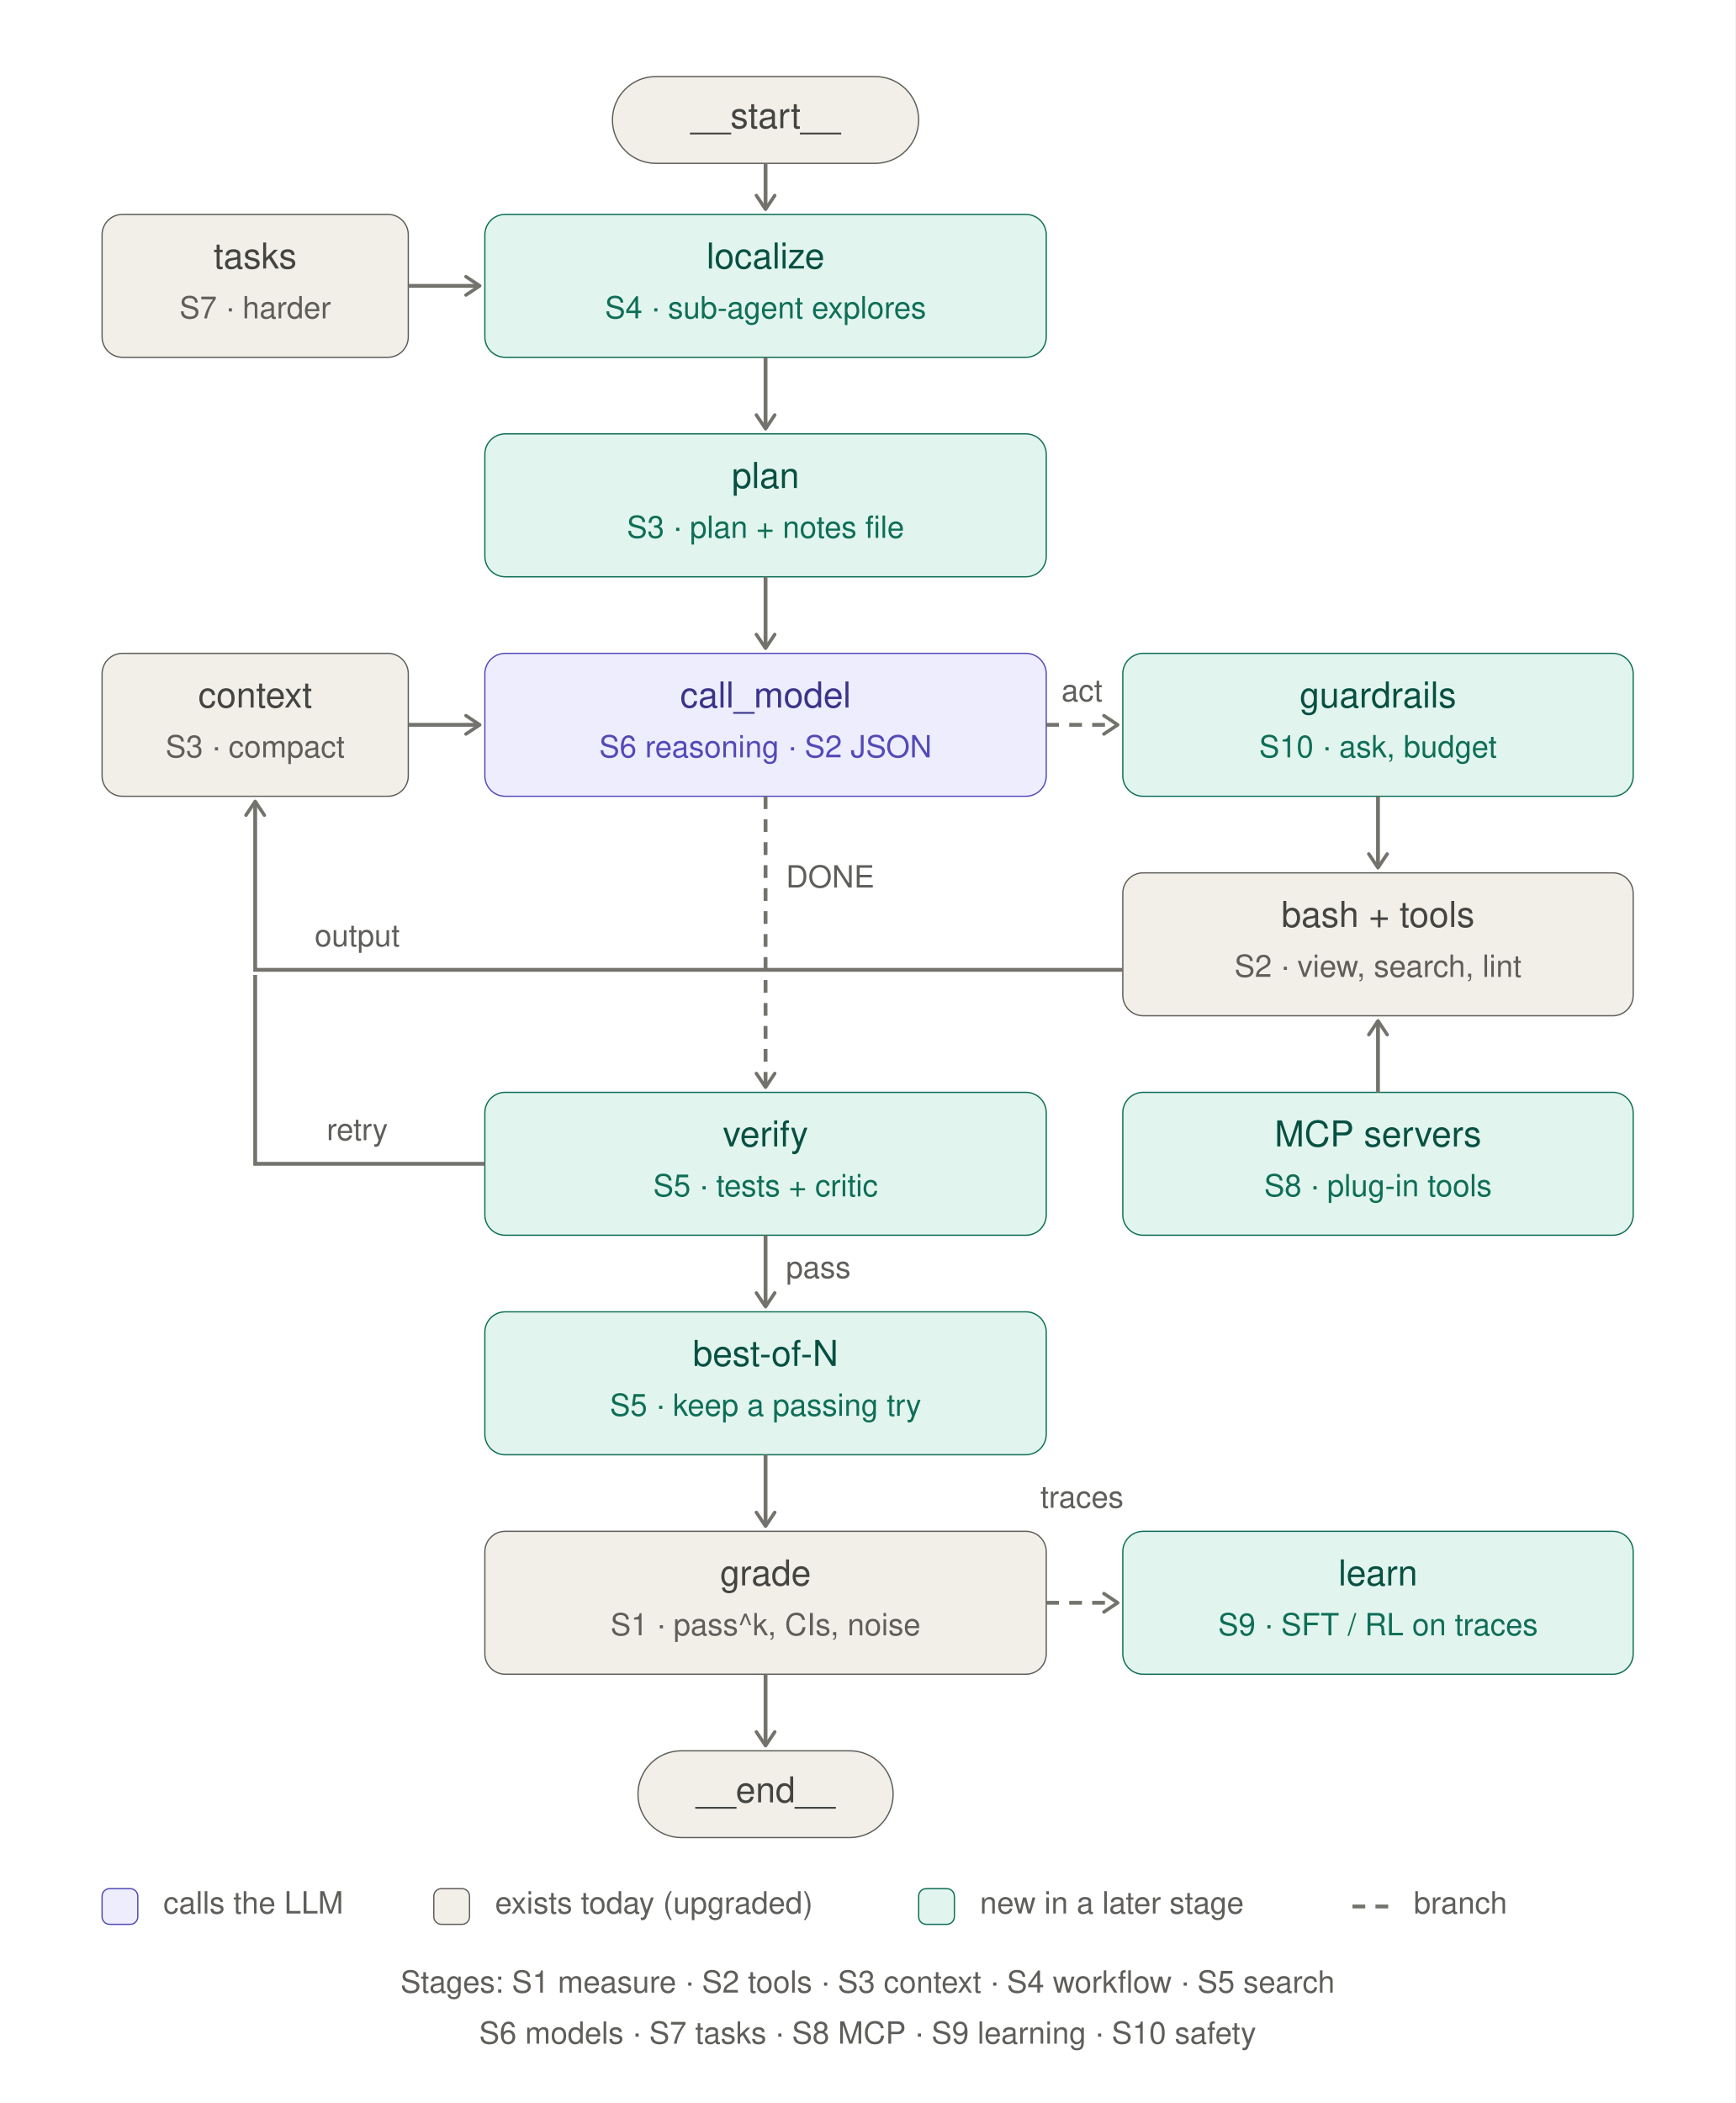
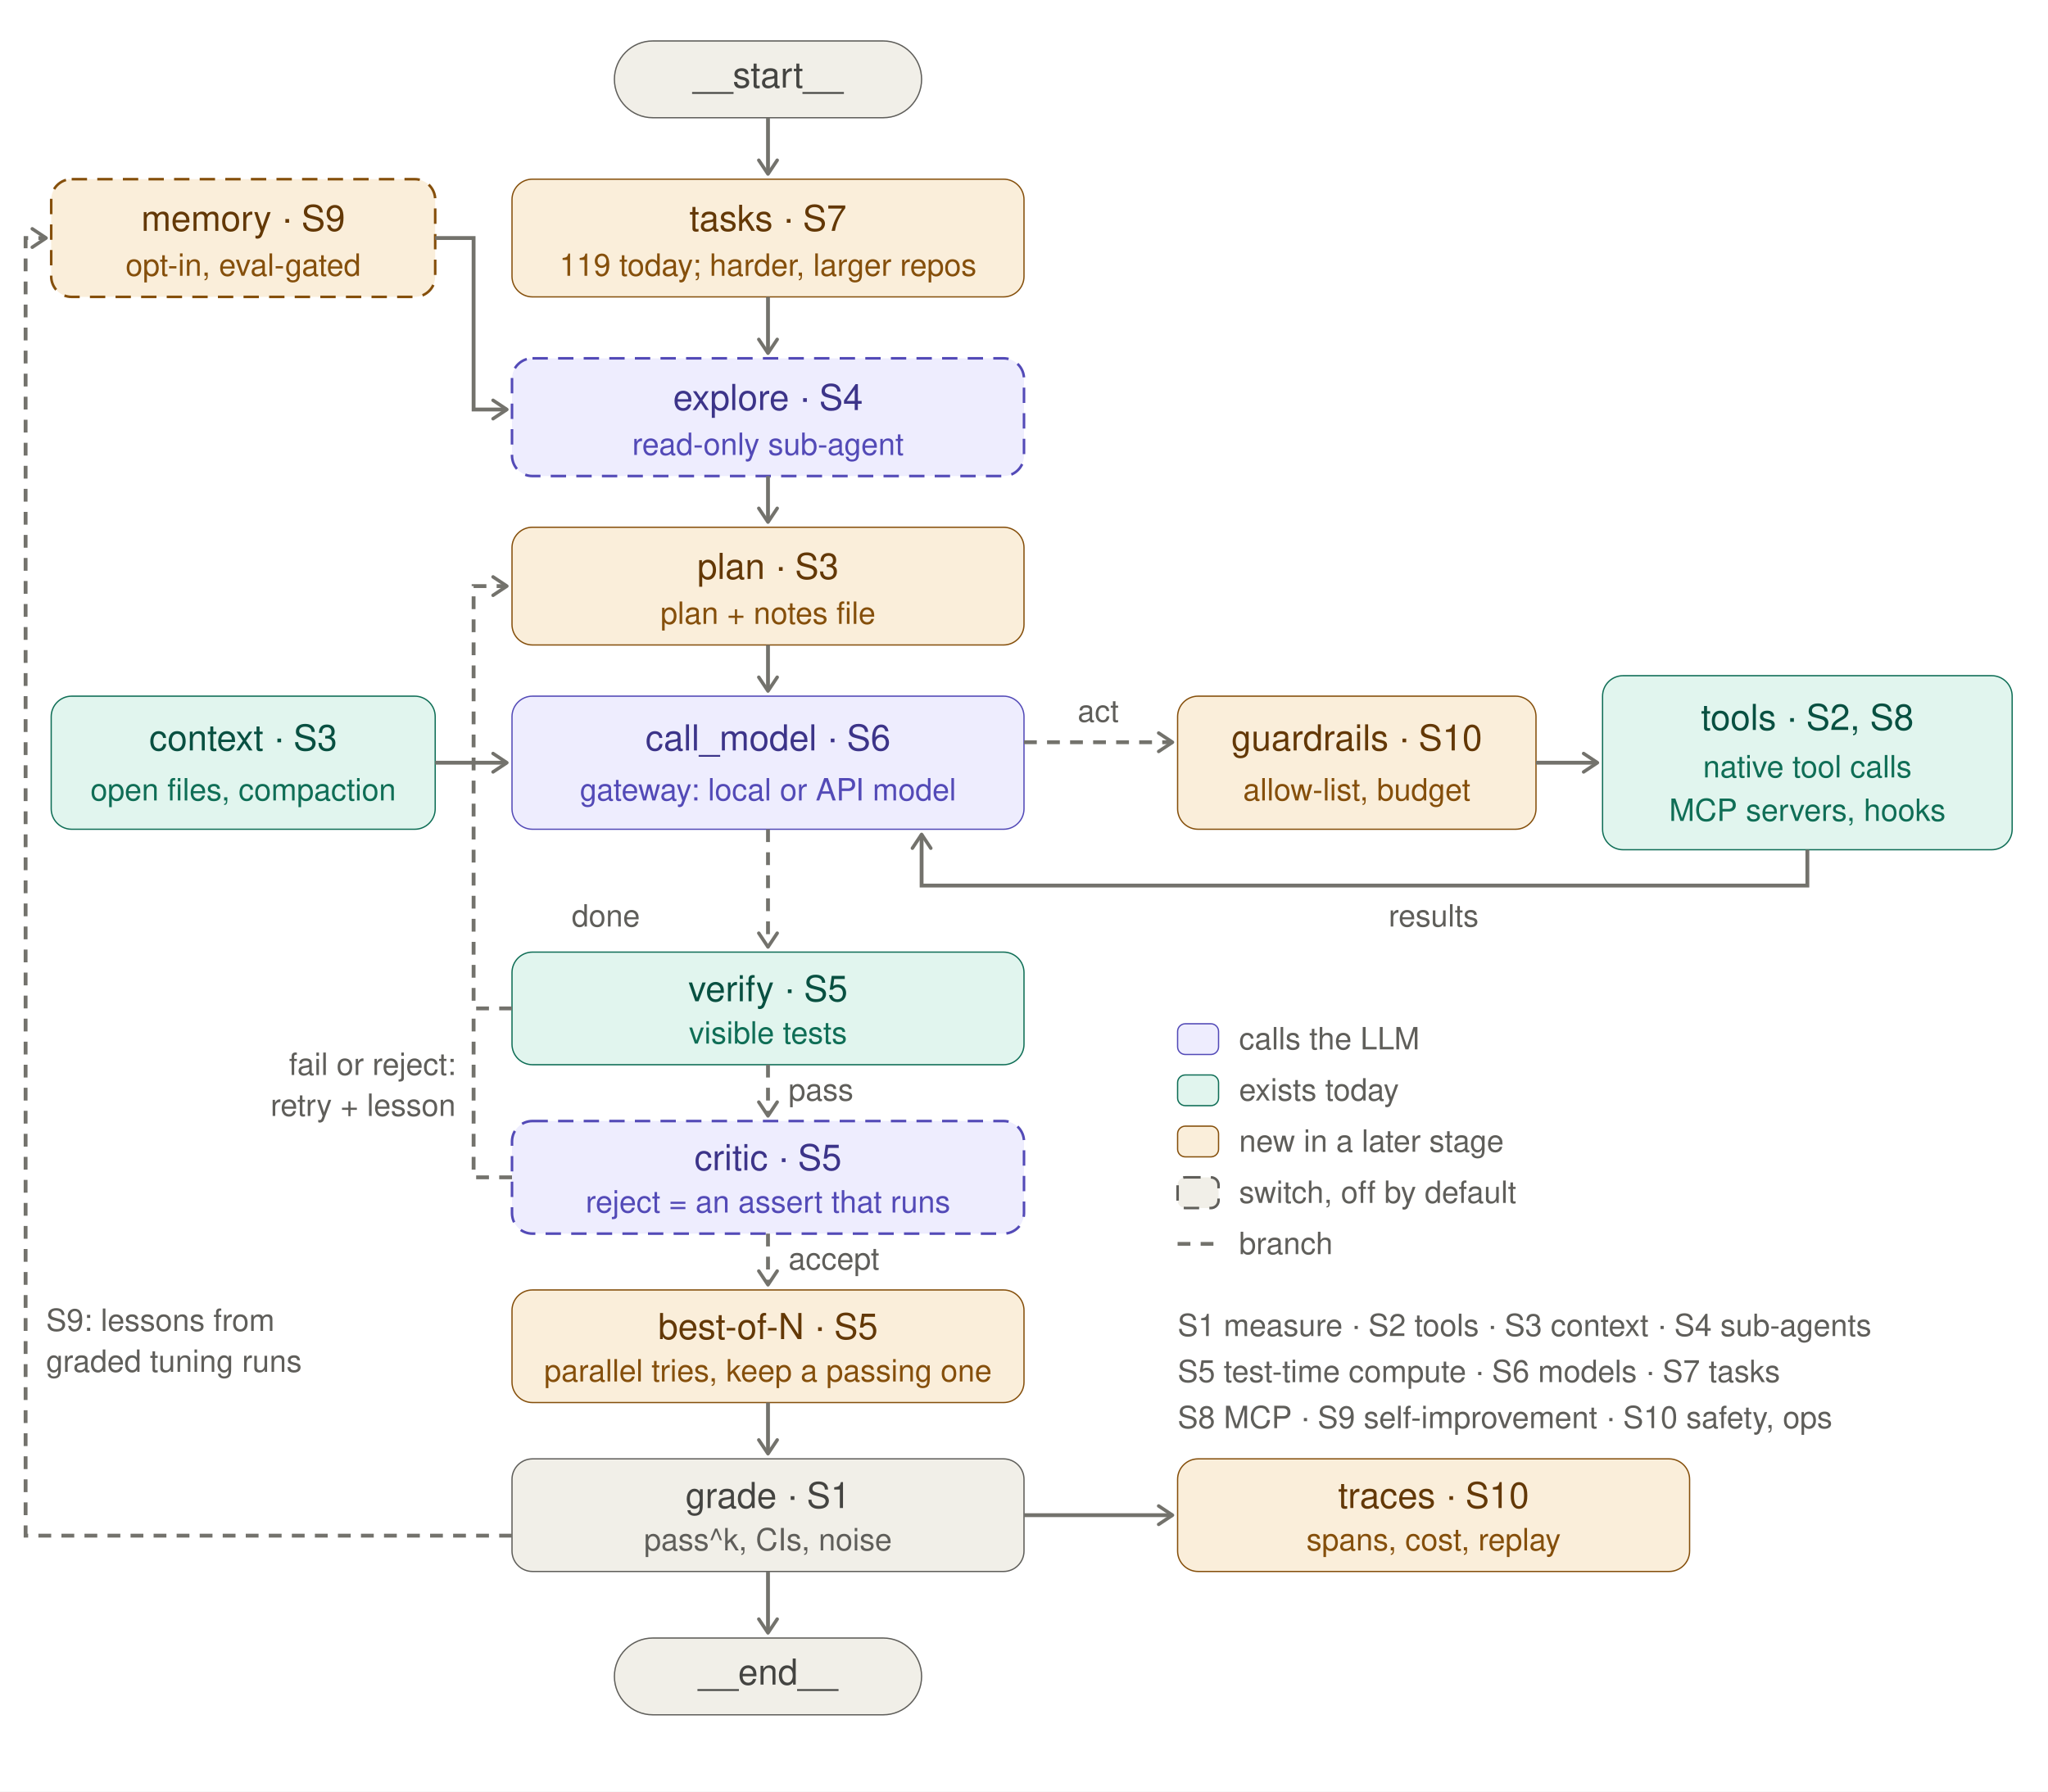
- <svg xmlns="http://www.w3.org/2000/svg" width="680" height="824" viewBox="0 0 680 824" role="img">
+ <svg xmlns="http://www.w3.org/2000/svg" width="800" height="700" viewBox="0 0 800 700" role="img">
  <style>
text{font-family:"Segoe UI",Helvetica,Arial,sans-serif}
- .ts{font-size:12px;fill:#5F5E5A}.th{font-size:14px;font-weight:500;fill:#2C2C2A}
- .arr{stroke:#73726C;stroke-width:1.5;fill:none}.dash{stroke-dasharray:5 4}
+ .ts{font-size:12px;fill:#5F5E5A}.th{font-size:14px;font-weight:500;fill:#2C2C2A}.tl{font-size:12px;fill:#5F5E5A}
+ .arr{stroke:#73726C;stroke-width:1.5;fill:none}.dash{stroke-dasharray:5 4}.opt{stroke-dasharray:6 4}
.c-purple&gt;rect,rect.c-purple{fill:#EEEDFE;stroke:#534AB7}.c-purple&gt;.th{fill:#3C3489}.c-purple&gt;.ts{fill:#534AB7}
.c-teal&gt;rect,rect.c-teal{fill:#E1F5EE;stroke:#0F6E56}.c-teal&gt;.th{fill:#085041}.c-teal&gt;.ts{fill:#0F6E56}
+ .c-amber&gt;rect,rect.c-amber{fill:#FAEEDA;stroke:#854F0B}.c-amber&gt;.th{fill:#633806}.c-amber&gt;.ts{fill:#854F0B}
.c-gray&gt;rect,rect.c-gray{fill:#F1EFE8;stroke:#5F5E5A}.c-gray&gt;.th{fill:#444441}.c-gray&gt;.ts{fill:#5F5E5A}
</style>
  <defs>
    <marker id="arrow" viewBox="0 0 10 10" refX="8" refY="5" markerWidth="6" markerHeight="6" orient="auto-start-reverse">
      <path d="M2 1L8 5L2 9" fill="none" stroke="#73726C" stroke-width="1.5" stroke-linecap="round" stroke-linejoin="round" />
    </marker>
  </defs>
-   <rect width="680" height="824" fill="#FFFFFF" />
+   <rect width="800" height="700" fill="#FFFFFF" />
  <g class="c-gray">
-     <rect x="240" y="30" width="120" height="34" rx="17" stroke-width="0.5" />
-     <text class="th" x="300.0" y="47" text-anchor="middle" dominant-baseline="central">__start__</text>
+     <rect x="240" y="16" width="120" height="30" rx="15" stroke-width="0.5" />
+     <text class="th" x="300" y="31" text-anchor="middle" dominant-baseline="central">__start__</text>
+   </g>
+   <g class="c-amber">
+     <rect x="200" y="70" width="200" height="46" rx="8" stroke-width="0.5" />
+     <text class="th" x="300" y="87" text-anchor="middle" dominant-baseline="central">tasks · S7</text>
+     <text class="ts" x="300" y="105" text-anchor="middle" dominant-baseline="central">119 today; harder, larger repos</text>
+   </g>
+   <g class="c-amber">
+     <rect class="opt" x="20" y="70" width="150" height="46" rx="8" stroke-width="1" />
+     <text class="th" x="95" y="87" text-anchor="middle" dominant-baseline="central">memory · S9</text>
+     <text class="ts" x="95" y="105" text-anchor="middle" dominant-baseline="central">opt-in, eval-gated</text>
+   </g>
+   <g class="c-purple">
+     <rect class="opt" x="200" y="140" width="200" height="46" rx="8" stroke-width="1" />
+     <text class="th" x="300" y="157" text-anchor="middle" dominant-baseline="central">explore · S4</text>
+     <text class="ts" x="300" y="175" text-anchor="middle" dominant-baseline="central">read-only sub-agent</text>
+   </g>
+   <g class="c-amber">
+     <rect x="200" y="206" width="200" height="46" rx="8" stroke-width="0.5" />
+     <text class="th" x="300" y="223" text-anchor="middle" dominant-baseline="central">plan · S3</text>
+     <text class="ts" x="300" y="241" text-anchor="middle" dominant-baseline="central">plan + notes file</text>
+   </g>
+   <g class="c-purple">
+     <rect x="200" y="272" width="200" height="52" rx="8" stroke-width="0.5" />
+     <text class="th" x="300" y="290" text-anchor="middle" dominant-baseline="central">call_model · S6</text>
+     <text class="ts" x="300" y="310" text-anchor="middle" dominant-baseline="central">gateway: local or API model</text>
+   </g>
+   <g class="c-teal">
+     <rect x="20" y="272" width="150" height="52" rx="8" stroke-width="0.5" />
+     <text class="th" x="95" y="290" text-anchor="middle" dominant-baseline="central">context · S3</text>
+     <text class="ts" x="95" y="310" text-anchor="middle" dominant-baseline="central">open files, compaction</text>
+   </g>
+   <g class="c-amber">
+     <rect x="460" y="272" width="140" height="52" rx="8" stroke-width="0.5" />
+     <text class="th" x="530" y="290" text-anchor="middle" dominant-baseline="central">guardrails · S10</text>
+     <text class="ts" x="530" y="310" text-anchor="middle" dominant-baseline="central">allow-list, budget</text>
+   </g>
+   <g class="c-teal">
+     <rect x="626" y="264" width="160" height="68" rx="8" stroke-width="0.5" />
+     <text class="th" x="706" y="282" text-anchor="middle" dominant-baseline="central">tools · S2, S8</text>
+     <text class="ts" x="706" y="301" text-anchor="middle" dominant-baseline="central">native tool calls</text>
+     <text class="ts" x="706" y="318" text-anchor="middle" dominant-baseline="central">MCP servers, hooks</text>
+   </g>
+   <g class="c-teal">
+     <rect x="200" y="372" width="200" height="44" rx="8" stroke-width="0.5" />
+     <text class="th" x="300" y="388" text-anchor="middle" dominant-baseline="central">verify · S5</text>
+     <text class="ts" x="300" y="405" text-anchor="middle" dominant-baseline="central">visible tests</text>
+   </g>
+   <g class="c-purple">
+     <rect class="opt" x="200" y="438" width="200" height="44" rx="8" stroke-width="1" />
+     <text class="th" x="300" y="454" text-anchor="middle" dominant-baseline="central">critic · S5</text>
+     <text class="ts" x="300" y="471" text-anchor="middle" dominant-baseline="central">reject = an assert that runs</text>
+   </g>
+   <g class="c-amber">
+     <rect x="200" y="504" width="200" height="44" rx="8" stroke-width="0.5" />
+     <text class="th" x="300" y="520" text-anchor="middle" dominant-baseline="central">best-of-N · S5</text>
+     <text class="ts" x="300" y="537" text-anchor="middle" dominant-baseline="central">parallel tries, keep a passing one</text>
  </g>
  <g class="c-gray">
-     <rect x="40" y="84" width="120" height="56" rx="8" stroke-width="0.5" />
-     <text class="th" x="100.0" y="102" text-anchor="middle" dominant-baseline="central">tasks</text>
-     <text class="ts" x="100.0" y="122" text-anchor="middle" dominant-baseline="central">S7 · harder</text>
+     <rect x="200" y="570" width="200" height="44" rx="8" stroke-width="0.5" />
+     <text class="th" x="300" y="586" text-anchor="middle" dominant-baseline="central">grade · S1</text>
+     <text class="ts" x="300" y="603" text-anchor="middle" dominant-baseline="central">pass^k, CIs, noise</text>
  </g>
-   <g class="c-teal">
-     <rect x="190" y="84" width="220" height="56" rx="8" stroke-width="0.5" />
-     <text class="th" x="300.0" y="102" text-anchor="middle" dominant-baseline="central">localize</text>
-     <text class="ts" x="300.0" y="122" text-anchor="middle" dominant-baseline="central">S4 · sub-agent explores</text>
-   </g>
-   <g class="c-teal">
-     <rect x="190" y="170" width="220" height="56" rx="8" stroke-width="0.5" />
-     <text class="th" x="300.0" y="188" text-anchor="middle" dominant-baseline="central">plan</text>
-     <text class="ts" x="300.0" y="208" text-anchor="middle" dominant-baseline="central">S3 · plan + notes file</text>
-   </g>
-   <g class="c-purple">
-     <rect x="190" y="256" width="220" height="56" rx="8" stroke-width="0.5" />
-     <text class="th" x="300.0" y="274" text-anchor="middle" dominant-baseline="central">call_model</text>
-     <text class="ts" x="300.0" y="294" text-anchor="middle" dominant-baseline="central">S6 reasoning · S2 JSON</text>
+   <g class="c-amber">
+     <rect x="460" y="570" width="200" height="44" rx="8" stroke-width="0.5" />
+     <text class="th" x="560" y="586" text-anchor="middle" dominant-baseline="central">traces · S10</text>
+     <text class="ts" x="560" y="603" text-anchor="middle" dominant-baseline="central">spans, cost, replay</text>
  </g>
  <g class="c-gray">
-     <rect x="40" y="256" width="120" height="56" rx="8" stroke-width="0.5" />
-     <text class="th" x="100.0" y="274" text-anchor="middle" dominant-baseline="central">context</text>
-     <text class="ts" x="100.0" y="294" text-anchor="middle" dominant-baseline="central">S3 · compact</text>
+     <rect x="240" y="640" width="120" height="30" rx="15" stroke-width="0.5" />
+     <text class="th" x="300" y="655" text-anchor="middle" dominant-baseline="central">__end__</text>
  </g>
-   <g class="c-teal">
-     <rect x="440" y="256" width="200" height="56" rx="8" stroke-width="0.5" />
-     <text class="th" x="540.0" y="274" text-anchor="middle" dominant-baseline="central">guardrails</text>
-     <text class="ts" x="540.0" y="294" text-anchor="middle" dominant-baseline="central">S10 · ask, budget</text>
+   <path class="arr" d="M300 46V68" marker-end="url(#arrow)" />
+   <path class="arr" d="M300 116V138" marker-end="url(#arrow)" />
+   <path class="arr" d="M300 186V204" marker-end="url(#arrow)" />
+   <path class="arr" d="M300 252V270" marker-end="url(#arrow)" />
+   <path class="arr" d="M170 93H185V160H198" marker-end="url(#arrow)" />
+   <path class="arr" d="M170 298H198" marker-end="url(#arrow)" />
+   <path class="arr dash" d="M400 290H458" marker-end="url(#arrow)" />
+   <text class="tl" x="429" y="282" text-anchor="middle">act</text>
+   <path class="arr" d="M600 298H624" marker-end="url(#arrow)" />
+   <path class="arr" d="M706 332V346H360V326" marker-end="url(#arrow)" />
+   <text class="tl" x="560" y="362" text-anchor="middle">results</text>
+   <path class="arr dash" d="M300 324V370" marker-end="url(#arrow)" />
+   <text class="tl" x="250" y="362" text-anchor="end">done</text>
+   <path class="arr dash" d="M300 416V436" marker-end="url(#arrow)" />
+   <text class="tl" x="308" y="430">pass</text>
+   <path class="arr dash" d="M300 482V502" marker-end="url(#arrow)" />
+   <text class="tl" x="308" y="496">accept</text>
+   <path class="arr" d="M300 548V568" marker-end="url(#arrow)" />
+   <path class="arr" d="M300 614V638" marker-end="url(#arrow)" />
+   <path class="arr" d="M400 592H458" marker-end="url(#arrow)" />
+   <path class="arr dash" d="M200 394H185V229H198" marker-end="url(#arrow)" />
+   <text class="tl" x="178" y="420" text-anchor="end">fail or reject:</text>
+   <text class="tl" x="178" y="436" text-anchor="end">retry + lesson</text>
+   <path class="arr dash" d="M200 460H185V394" />
+   <path class="arr dash" d="M200 600H10V93H18" marker-end="url(#arrow)" />
+   <text class="tl" x="18" y="520">S9: lessons from</text>
+   <text class="tl" x="18" y="536">graded tuning runs</text>
+   <g transform="translate(460,400)">
+     <rect class="c-purple" x="0" y="0" width="16" height="12" rx="3" stroke-width="0.5" />
+     <text class="ts" x="24" y="10">calls the LLM</text>
+     <rect class="c-teal" x="0" y="20" width="16" height="12" rx="3" stroke-width="0.5" />
+     <text class="ts" x="24" y="30">exists today</text>
+     <rect class="c-amber" x="0" y="40" width="16" height="12" rx="3" stroke-width="0.5" />
+     <text class="ts" x="24" y="50">new in a later stage</text>
+     <rect class="c-gray opt" x="0" y="60" width="16" height="12" rx="3" stroke-width="1" />
+     <text class="ts" x="24" y="70">switch, off by default</text>
+     <path class="arr dash" d="M0 86H16" />
+     <text class="ts" x="24" y="90">branch</text>
+     <text class="ts" x="0" y="122">S1 measure · S2 tools · S3 context · S4 sub-agents</text>
+     <text class="ts" x="0" y="140">S5 test-time compute · S6 models · S7 tasks</text>
+     <text class="ts" x="0" y="158">S8 MCP · S9 self-improvement · S10 safety, ops</text>
  </g>
-   <g class="c-gray">
-     <rect x="440" y="342" width="200" height="56" rx="8" stroke-width="0.5" />
-     <text class="th" x="540.0" y="360" text-anchor="middle" dominant-baseline="central">bash + tools</text>
-     <text class="ts" x="540.0" y="380" text-anchor="middle" dominant-baseline="central">S2 · view, search, lint</text>
-   </g>
-   <g class="c-teal">
-     <rect x="440" y="428" width="200" height="56" rx="8" stroke-width="0.5" />
-     <text class="th" x="540.0" y="446" text-anchor="middle" dominant-baseline="central">MCP servers</text>
-     <text class="ts" x="540.0" y="466" text-anchor="middle" dominant-baseline="central">S8 · plug-in tools</text>
-   </g>
-   <g class="c-teal">
-     <rect x="190" y="428" width="220" height="56" rx="8" stroke-width="0.5" />
-     <text class="th" x="300.0" y="446" text-anchor="middle" dominant-baseline="central">verify</text>
-     <text class="ts" x="300.0" y="466" text-anchor="middle" dominant-baseline="central">S5 · tests + critic</text>
-   </g>
-   <g class="c-teal">
-     <rect x="190" y="514" width="220" height="56" rx="8" stroke-width="0.5" />
-     <text class="th" x="300.0" y="532" text-anchor="middle" dominant-baseline="central">best-of-N</text>
-     <text class="ts" x="300.0" y="552" text-anchor="middle" dominant-baseline="central">S5 · keep a passing try</text>
-   </g>
-   <g class="c-gray">
-     <rect x="190" y="600" width="220" height="56" rx="8" stroke-width="0.5" />
-     <text class="th" x="300.0" y="618" text-anchor="middle" dominant-baseline="central">grade</text>
-     <text class="ts" x="300.0" y="638" text-anchor="middle" dominant-baseline="central">S1 · pass^k, CIs, noise</text>
-   </g>
-   <g class="c-teal">
-     <rect x="440" y="600" width="200" height="56" rx="8" stroke-width="0.5" />
-     <text class="th" x="540.0" y="618" text-anchor="middle" dominant-baseline="central">learn</text>
-     <text class="ts" x="540.0" y="638" text-anchor="middle" dominant-baseline="central">S9 · SFT / RL on traces</text>
-   </g>
-   <g class="c-gray">
-     <rect x="250" y="686" width="100" height="34" rx="17" stroke-width="0.5" />
-     <text class="th" x="300.0" y="703" text-anchor="middle" dominant-baseline="central">__end__</text>
-   </g>
-   <path d="M300 64 L300 82" class="arr" fill="none" marker-end="url(#arrow)" />
-   <path d="M160 112 L188 112" class="arr" fill="none" marker-end="url(#arrow)" />
-   <path d="M300 140 L300 168" class="arr" fill="none" marker-end="url(#arrow)" />
-   <path d="M300 226 L300 254" class="arr" fill="none" marker-end="url(#arrow)" />
-   <path d="M160 284 L188 284" class="arr" fill="none" marker-end="url(#arrow)" />
-   <path d="M410 284 L438 284" class="arr" fill="none" stroke-dasharray="5 4" marker-end="url(#arrow)" />
-   <text class="ts" x="424" y="272" text-anchor="middle" dominant-baseline="central">act</text>
-   <path d="M540 312 L540 340" class="arr" fill="none" marker-end="url(#arrow)" />
-   <path d="M540 428 L540 400" class="arr" fill="none" marker-end="url(#arrow)" />
-   <path d="M440 380 L100 380 L100 314" class="arr" fill="none" marker-end="url(#arrow)" />
-   <text class="ts" x="140" y="368" text-anchor="middle" dominant-baseline="central">output</text>
-   <path d="M190 456 L100 456 L100 382" class="arr" fill="none" />
-   <text class="ts" x="140" y="444" text-anchor="middle" dominant-baseline="central">retry</text>
-   <path d="M300 312 L300 426" class="arr" fill="none" stroke-dasharray="5 4" marker-end="url(#arrow)" />
-   <text class="ts" x="308" y="345" text-anchor="start" dominant-baseline="central">DONE</text>
-   <path d="M300 484 L300 512" class="arr" fill="none" marker-end="url(#arrow)" />
-   <text class="ts" x="308" y="498" text-anchor="start" dominant-baseline="central">pass</text>
-   <path d="M300 570 L300 598" class="arr" fill="none" marker-end="url(#arrow)" />
-   <path d="M300 656 L300 684" class="arr" fill="none" marker-end="url(#arrow)" />
-   <path d="M410 628 L438 628" class="arr" fill="none" stroke-dasharray="5 4" marker-end="url(#arrow)" />
-   <text class="ts" x="424" y="588" text-anchor="middle" dominant-baseline="central">traces</text>
-   <rect class="c-purple" x="40" y="740" width="14" height="14" rx="3" stroke-width="0.5" />
-   <text class="ts" x="64" y="747" text-anchor="start" dominant-baseline="central">calls the LLM</text>
-   <rect class="c-gray" x="170" y="740" width="14" height="14" rx="3" stroke-width="0.5" />
-   <text class="ts" x="194" y="747" text-anchor="start" dominant-baseline="central">exists today (upgraded)</text>
-   <rect class="c-teal" x="360" y="740" width="14" height="14" rx="3" stroke-width="0.5" />
-   <text class="ts" x="384" y="747" text-anchor="start" dominant-baseline="central">new in a later stage</text>
-   <line x1="530" y1="747" x2="548" y2="747" class="arr" stroke-dasharray="5 4" />
-   <text class="ts" x="554" y="747" text-anchor="start" dominant-baseline="central">branch</text>
-   <text class="ts" x="340" y="778" text-anchor="middle" dominant-baseline="central">Stages: S1 measure · S2 tools · S3 context · S4 workflow · S5 search</text>
-   <text class="ts" x="340" y="798" text-anchor="middle" dominant-baseline="central">S6 models · S7 tasks · S8 MCP · S9 learning · S10 safety</text>
</svg>
